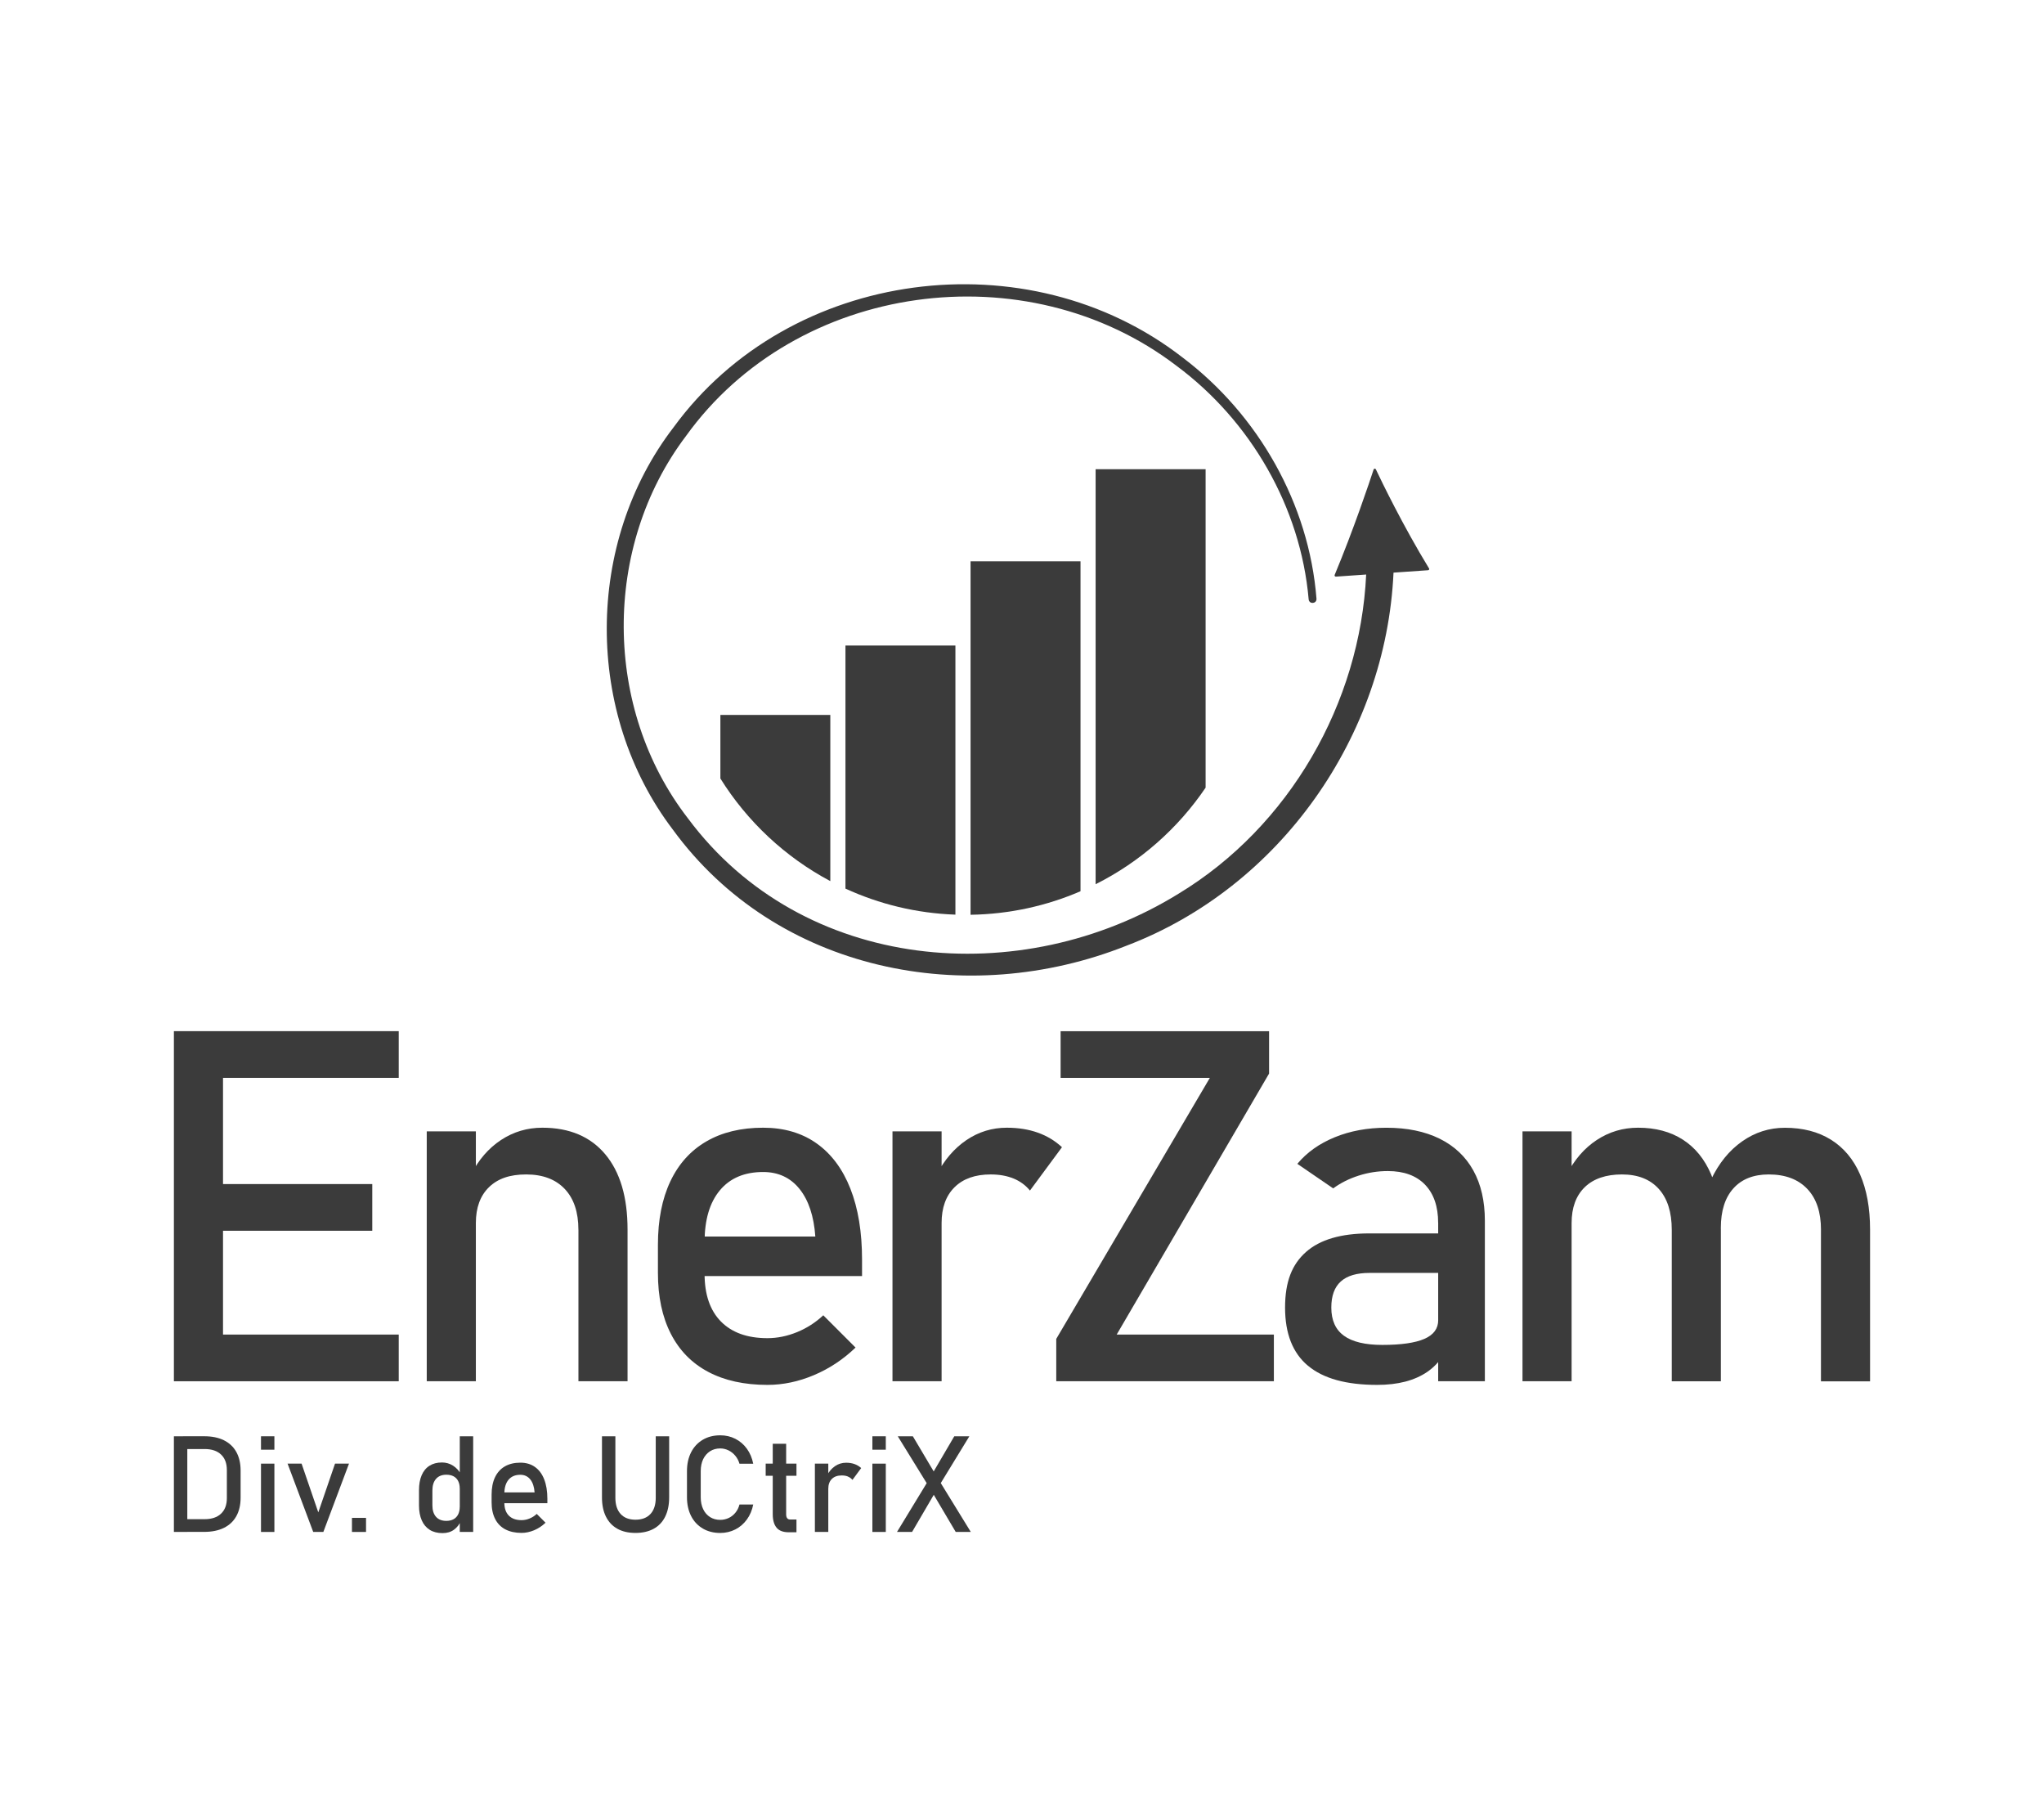
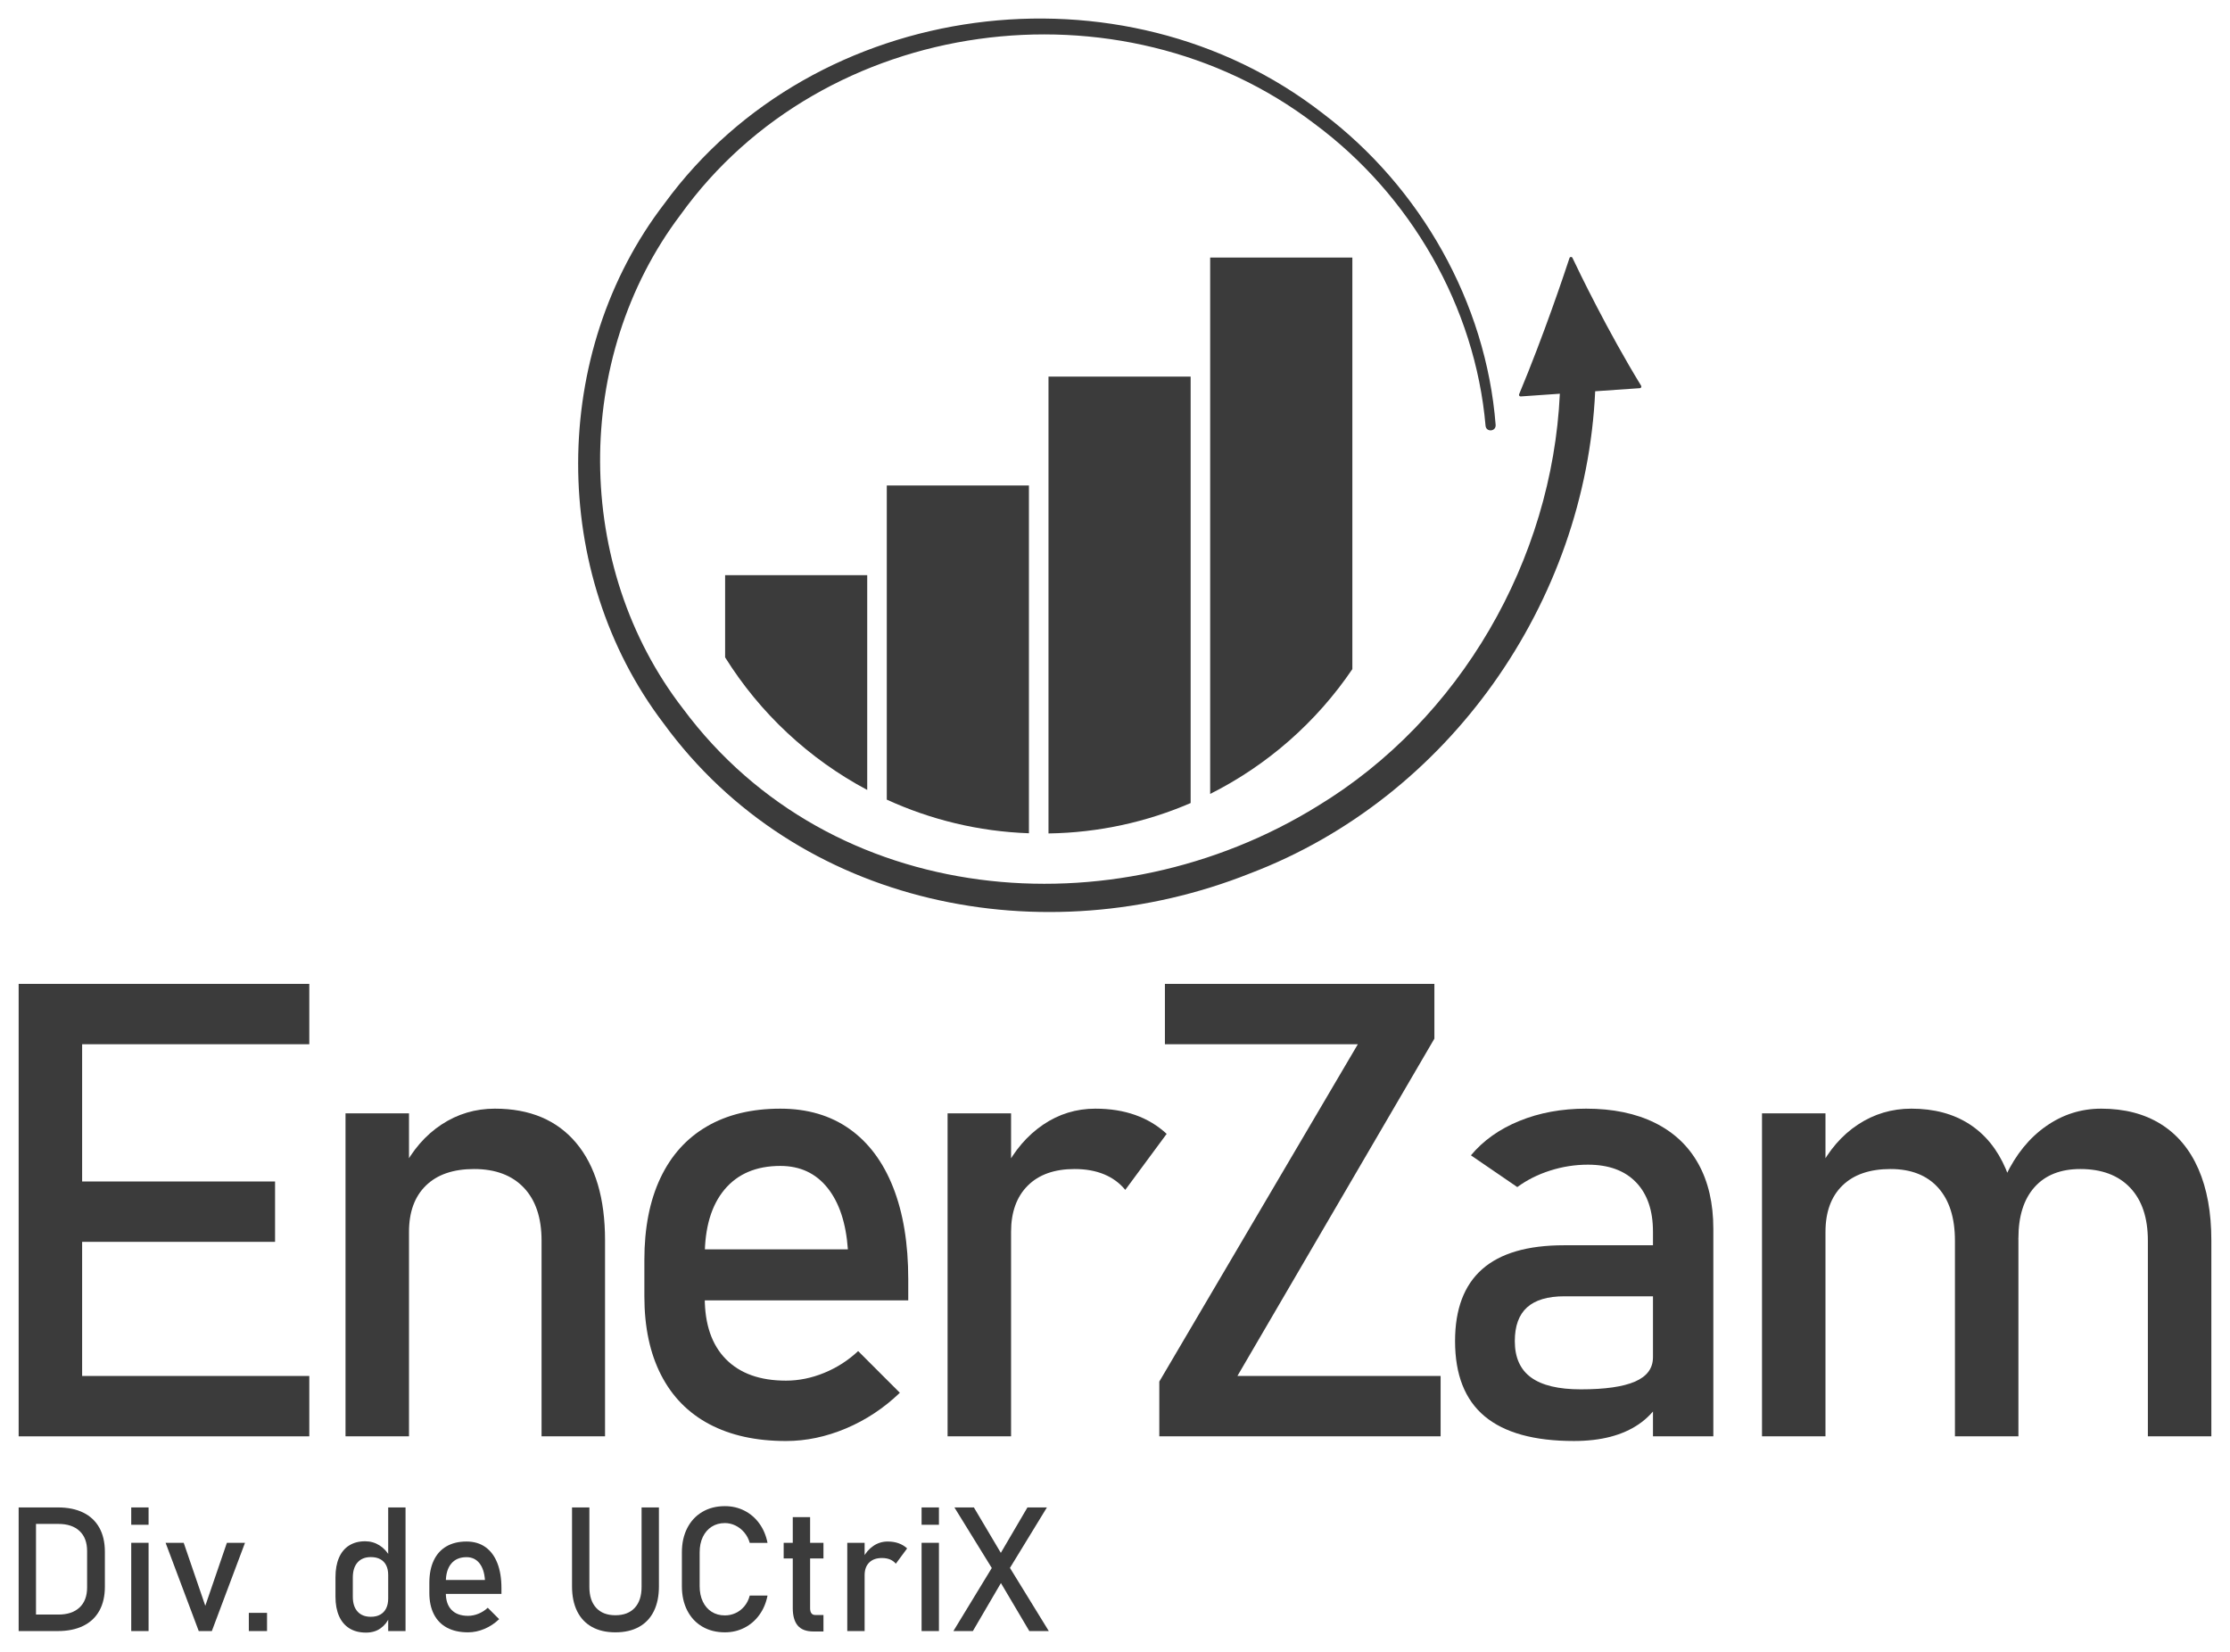
- <svg xmlns="http://www.w3.org/2000/svg" id="logo_fr" viewBox="0 0 648 576">
+ <svg xmlns="http://www.w3.org/2000/svg" id="logo_fr" viewBox="0 0 648 479.783">
  <defs>
    <style>
      .cls-1 {
        fill: #3b3b3b;
-         stroke-width: 0px;
      }
    </style>
  </defs>
  <g>
-     <path class="cls-1" d="M453.03,180.14c-8.26-13.52-15.12-27.72-16.84-31.37-.15-.32-.61-.3-.72.04-1.26,3.85-6.32,18.96-12.35,33.41-.11.27.1.56.39.54l9.6-.67c-1.9,40.75-24.37,79.89-59.44,101.14-50.05,30.94-119.26,25.03-155.6-23.89-26.89-34.75-27.13-86.04-.63-121.1,35.1-48.9,107.92-58.68,155.52-22.32,23.5,17.42,39.38,44.81,41.92,74.06.18,1.61,2.56,1.42,2.48-.21-2.34-30.04-18.44-58.33-42.43-76.45-49.06-38.13-124.53-28.32-161.35,22.06-28.21,36.65-28.28,90.7-.3,127.52,32.93,45.15,93.26,56.96,143.85,36.83,48.77-18.54,82.3-66.49,84.65-118.24l10.96-.76c.29-.02.46-.34.31-.59Z" />
-     <path class="cls-1" d="M263.23,226.59v52.67c-14.28-7.59-26.32-18.85-34.85-32.52v-20.15h34.85Z" />
-     <path class="cls-1" d="M302.89,204.6v85.29c-12.41-.43-24.18-3.35-34.86-8.25v-77.04h34.86Z" />
-     <path class="cls-1" d="M342.55,177.89v104.58c-10.71,4.63-22.49,7.27-34.86,7.46v-112.04h34.86Z" />
-     <path class="cls-1" d="M382.21,148.7v100.94c-8.78,12.96-20.78,23.54-34.87,30.61v-131.54h34.87Z" />
+     <path class="cls-1" d="M476.886,112.09c-9.79-16.022-17.913-32.849-19.959-37.166-.18-.38-.727-.35-.858.05-1.498,4.56-7.485,22.463-14.637,39.581-.133.319.115.665.46.641l11.374-.789c-2.247,48.286-28.88,94.658-70.426,119.836-59.299,36.657-141.306,29.654-184.367-28.309-31.858-41.179-32.146-101.943-.747-143.492C239.32,4.497,325.6-7.085,382.003,35.992c27.842,20.642,46.666,53.095,49.675,87.751.211,1.904,3.036,1.681,2.933-.253-2.773-35.598-21.851-69.12-50.279-90.579C326.195-12.266,236.777-.646,193.144,59.053c-33.428,43.422-33.505,107.475-.35,151.102,39.017,53.496,110.505,67.489,170.44,43.642,57.791-21.97,97.511-78.781,100.299-140.102l12.99-.901c.348-.024.544-.407.362-.704Z" />
+     <path class="cls-1" d="M251.999,167.13v62.41c-16.924-8.989-31.186-22.338-41.294-38.529v-23.881h41.294Z" />
+     <path class="cls-1" d="M298.99,141.075v101.055c-14.699-.514-28.652-3.974-41.307-9.774v-91.282h41.307Z" />
+     <path class="cls-1" d="M345.981,109.426v123.921c-12.693,5.491-26.646,8.616-41.307,8.835V109.426h41.307Z" />
+     <path class="cls-1" d="M392.973,74.832v119.6c-10.404,15.355-24.627,27.894-41.32,36.266V74.832h41.32Z" />
  </g>
  <g>
    <g>
-       <path class="cls-1" d="M55.13,326.82h15.57v110.96h-15.57v-110.96ZM62.69,326.82h63.72v14.8h-63.72v-14.8ZM62.69,375.28h55.33v14.8h-55.33v-14.8ZM62.69,422.98h63.72v14.8h-63.72v-14.8Z" />
-       <path class="cls-1" d="M135.29,358.57h15.57v79.21h-15.57v-79.21ZM183.37,389.78c0-5.6-1.45-9.92-4.35-12.97s-6.97-4.58-12.21-4.58-9.02,1.35-11.79,4.04c-2.77,2.7-4.16,6.49-4.16,11.37l-1.6-15.26c2.44-4.78,5.63-8.47,9.58-11.07,3.94-2.59,8.3-3.89,13.09-3.89,8.6,0,15.25,2.81,19.96,8.43,4.7,5.62,7.06,13.57,7.06,23.85v48.08h-15.57v-48Z" />
-       <path class="cls-1" d="M224.53,434.81c-5.19-2.75-9.15-6.78-11.87-12.1-2.72-5.32-4.08-11.74-4.08-19.27v-8.93c0-7.83,1.31-14.52,3.93-20.07,2.62-5.54,6.42-9.77,11.41-12.67,4.99-2.9,10.99-4.35,18.01-4.35,6.61,0,12.26,1.65,16.94,4.96,4.68,3.31,8.25,8.09,10.72,14.35,2.47,6.26,3.7,13.76,3.7,22.51v5.19h-53.42v-12.52h38.61c-.46-6.46-2.13-11.49-5-15.07-2.88-3.59-6.73-5.38-11.56-5.38-5.9,0-10.47,1.93-13.7,5.8-3.23,3.87-4.85,9.34-4.85,16.41v10.07c0,6.56,1.73,11.6,5.19,15.11,3.46,3.51,8.37,5.27,14.73,5.27,3.15,0,6.28-.64,9.39-1.91,3.1-1.27,5.88-3.05,8.32-5.34l10.23,10.23c-3.92,3.77-8.32,6.68-13.2,8.74-4.88,2.06-9.79,3.09-14.73,3.09-7.33,0-13.58-1.37-18.77-4.12Z" />
-       <path class="cls-1" d="M282.94,358.57h15.57v79.21h-15.57v-79.21ZM321.33,373.53c-2.09-.86-4.5-1.3-7.25-1.3-4.94,0-8.76,1.36-11.49,4.08s-4.08,6.5-4.08,11.33l-1.6-15.26c2.44-4.73,5.6-8.41,9.46-11.03,3.87-2.62,8.14-3.93,12.82-3.93,3.61,0,6.88.52,9.81,1.56,2.92,1.04,5.48,2.58,7.67,4.62l-10.15,13.74c-1.37-1.68-3.1-2.95-5.19-3.82Z" />
+       <path class="cls-1" d="M5.42,285.895h18.446v131.476H5.42v-131.476ZM14.372,285.895h75.504v17.542H14.372v-17.542ZM14.372,343.314h65.557v17.542H14.372v-17.542ZM14.372,399.828h75.504v17.542H14.372v-17.542Z" />
+       <path class="cls-1" d="M100.401,323.511h18.446v93.859h-18.446v-93.859ZM157.368,360.494c0-6.63-1.718-11.755-5.154-15.372s-8.26-5.425-14.468-5.425c-6.029,0-10.686,1.598-13.97,4.792-3.287,3.196-4.928,7.686-4.928,13.473l-1.899-18.085c2.893-5.665,6.676-10.037,11.348-13.111,4.671-3.074,9.84-4.612,15.508-4.612,10.186,0,18.069,3.332,23.646,9.992,5.575,6.662,8.364,16.081,8.364,28.257v56.967h-18.446v-56.876Z" />
+       <path class="cls-1" d="M206.142,413.844c-6.149-3.255-10.837-8.032-14.061-14.332-3.226-6.298-4.838-13.909-4.838-22.832v-10.579c0-9.282,1.551-17.21,4.657-23.781,3.104-6.569,7.609-11.574,13.518-15.01,5.907-3.436,13.021-5.154,21.34-5.154,7.835,0,14.527,1.96,20.074,5.878,5.545,3.92,9.78,9.585,12.704,17,2.923,7.415,4.386,16.308,4.386,26.675v6.149h-63.296v-14.829h45.754c-.542-7.655-2.518-13.609-5.923-17.859-3.407-4.25-7.973-6.375-13.699-6.375-6.994,0-12.404,2.292-16.231,6.872-3.829,4.582-5.742,11.063-5.742,19.441v11.936c0,7.776,2.048,13.744,6.149,17.904,4.099,4.16,9.915,6.239,17.452,6.239,3.737,0,7.444-.753,11.122-2.261,3.676-1.506,6.963-3.617,9.856-6.33l12.117,12.117c-4.643,4.462-9.856,7.912-15.643,10.354-5.787,2.441-11.606,3.662-17.452,3.662-8.681,0-16.095-1.628-22.244-4.883Z" />
+       <path class="cls-1" d="M275.352,323.511h18.446v93.859h-18.446v-93.859ZM320.835,341.234c-2.473-1.024-5.335-1.537-8.59-1.537-5.848,0-10.385,1.614-13.609,4.838-3.226,3.226-4.838,7.702-4.838,13.428l-1.899-18.085c2.893-5.606,6.63-9.96,11.213-13.066,4.58-3.104,9.644-4.657,15.191-4.657,4.279,0,8.152.619,11.619,1.854,3.466,1.236,6.495,3.061,9.088,5.471l-12.026,16.276c-1.628-1.989-3.678-3.495-6.149-4.521Z" />
    </g>
    <g>
-       <path class="cls-1" d="M402.33,340.26l-48.31,82.72h49.83v14.8h-68.99v-13.43l48.69-82.72h-47.31v-14.8h66.09v13.43Z" />
-       <path class="cls-1" d="M414.65,432.86c-4.83-4.04-7.25-10.19-7.25-18.43s2.21-13.71,6.64-17.63c4.43-3.92,11.12-5.88,20.07-5.88h22.51l1.07,12.52h-23.5c-4.07,0-7.11.9-9.12,2.71-2.01,1.81-3.01,4.57-3.01,8.28,0,4.02,1.34,7,4.01,8.93,2.67,1.93,6.73,2.9,12.17,2.9,5.95,0,10.39-.64,13.32-1.91,2.92-1.27,4.39-3.25,4.39-5.95l1.6,11.14c-1.37,2.14-3.07,3.89-5.07,5.27-2.01,1.37-4.34,2.4-6.98,3.09-2.65.69-5.62,1.03-8.93,1.03-9.77,0-17.07-2.02-21.9-6.07ZM455.93,387.57c0-5.19-1.39-9.22-4.16-12.1-2.77-2.87-6.7-4.31-11.79-4.31-3.16,0-6.25.48-9.27,1.45-3.03.97-5.71,2.32-8.05,4.04l-11.37-7.78c3-3.61,6.96-6.42,11.87-8.43,4.91-2.01,10.37-3.01,16.37-3.01,6.56,0,12.18,1.16,16.87,3.47,4.68,2.32,8.24,5.67,10.68,10.07,2.44,4.4,3.66,9.71,3.66,15.91v50.9h-14.8v-50.21Z" />
-       <path class="cls-1" d="M482.67,358.57h15.57v79.21h-15.57v-79.21ZM529.99,389.78c0-5.6-1.37-9.92-4.12-12.97-2.75-3.05-6.64-4.58-11.68-4.58s-9.02,1.35-11.79,4.04c-2.77,2.7-4.16,6.49-4.16,11.37l-1.6-15.26c2.44-4.78,5.63-8.47,9.58-11.07,3.94-2.59,8.3-3.89,13.09-3.89,5.54,0,10.28,1.26,14.19,3.78,3.92,2.52,6.91,6.19,8.97,11.03,2.06,4.83,3.09,10.66,3.09,17.48v48.08h-15.57v-48ZM577.3,389.78c0-5.6-1.45-9.92-4.35-12.97-2.9-3.05-6.97-4.58-12.21-4.58-4.83,0-8.57,1.48-11.22,4.43-2.65,2.95-3.97,7.12-3.97,12.52l-3.13-15.26c2.49-5.24,5.79-9.3,9.88-12.17,4.09-2.87,8.61-4.31,13.55-4.31,5.7,0,10.57,1.26,14.61,3.78,4.04,2.52,7.12,6.19,9.23,11.03,2.11,4.83,3.17,10.66,3.17,17.48v48.08h-15.57v-48Z" />
+       <path class="cls-1" d="M416.81,301.809l-57.238,98.019h59.046v17.542h-81.743v-15.915l57.69-98.019h-56.062v-17.542h78.307v15.915Z" />
+       <path class="cls-1" d="M431.405,411.538c-5.728-4.792-8.59-12.072-8.59-21.837,0-9.282,2.622-16.245,7.867-20.888,5.245-4.641,13.17-6.963,23.781-6.963h26.675l1.266,14.829h-27.85c-4.824,0-8.425,1.071-10.806,3.21-2.382,2.141-3.572,5.412-3.572,9.811,0,4.763,1.582,8.289,4.747,10.579,3.165,2.292,7.971,3.436,14.422,3.436,7.053,0,12.311-.753,15.779-2.261,3.466-1.506,5.199-3.857,5.199-7.053l1.899,13.202c-1.628,2.532-3.633,4.612-6.013,6.239-2.382,1.628-5.14,2.848-8.274,3.662-3.135.814-6.662,1.221-10.579,1.221-11.574,0-20.225-2.396-25.951-7.189ZM480.324,357.872c0-6.149-1.643-10.925-4.928-14.332-3.287-3.405-7.943-5.109-13.97-5.109-3.739,0-7.401.574-10.986,1.718-3.587,1.146-6.768,2.744-9.54,4.792l-13.473-9.223c3.556-4.279,8.242-7.609,14.061-9.992,5.817-2.381,12.282-3.572,19.396-3.572,7.776,0,14.436,1.372,19.984,4.114,5.545,2.744,9.766,6.723,12.659,11.936,2.893,5.215,4.34,11.499,4.34,18.853v60.312h-17.542v-59.499Z" />
+       <path class="cls-1" d="M512.008,323.511h18.446v93.859h-18.446v-93.859ZM568.071,360.494c0-6.63-1.628-11.755-4.883-15.372-3.255-3.617-7.867-5.425-13.835-5.425-6.029,0-10.686,1.598-13.97,4.792-3.287,3.196-4.928,7.686-4.928,13.473l-1.899-18.085c2.893-5.665,6.676-10.037,11.348-13.111,4.671-3.074,9.84-4.612,15.508-4.612,6.569,0,12.176,1.492,16.819,4.476,4.641,2.984,8.183,7.34,10.625,13.066,2.441,5.728,3.662,12.63,3.662,20.707v56.967h-18.446v-56.876ZM624.133,360.494c0-6.63-1.718-11.755-5.154-15.372-3.436-3.617-8.26-5.425-14.468-5.425-5.728,0-10.159,1.749-13.292,5.245-3.135,3.497-4.702,8.441-4.702,14.829l-3.707-18.085c2.953-6.208,6.856-11.016,11.71-14.422,4.851-3.405,10.202-5.109,16.05-5.109,6.75,0,12.524,1.492,17.316,4.476,4.792,2.984,8.439,7.34,10.941,13.066,2.501,5.728,3.753,12.63,3.753,20.707v56.967h-18.446v-56.876Z" />
    </g>
  </g>
  <g>
-     <path class="cls-1" d="M55.13,455.22h4.25v30.32h-4.25v-30.32ZM58.01,481.49h6.86c2.24,0,3.97-.58,5.2-1.74,1.23-1.16,1.85-2.8,1.85-4.91v-8.93c0-2.11-.62-3.75-1.85-4.91-1.23-1.16-2.96-1.74-5.2-1.74h-6.86v-4.05h6.74c2.43,0,4.51.42,6.23,1.27,1.72.85,3.04,2.09,3.94,3.71.9,1.63,1.36,3.59,1.36,5.88v8.59c0,2.29-.45,4.25-1.36,5.88-.9,1.63-2.22,2.86-3.95,3.71-1.73.85-3.81,1.27-6.25,1.27h-6.71v-4.05Z" />
-     <path class="cls-1" d="M82.74,455.22h4.25v4.25h-4.25v-4.25ZM82.74,463.89h4.25v21.65h-4.25v-21.65Z" />
-     <path class="cls-1" d="M106.2,463.89h4.44l-8.13,21.65h-3.21l-8.13-21.65h4.44l5.3,15.45,5.3-15.45Z" />
-     <path class="cls-1" d="M111.58,481.08h4.46v4.46h-4.46v-4.46Z" />
-     <path class="cls-1" d="M136.26,484.88c-1.12-.69-1.97-1.69-2.55-3.01-.58-1.32-.88-2.91-.88-4.75v-4.78c0-1.86.28-3.45.85-4.78.57-1.32,1.4-2.33,2.49-3.01,1.09-.69,2.4-1.03,3.93-1.03,1.28,0,2.45.33,3.51,1s1.92,1.61,2.58,2.82l-.44,4.42c0-.92-.17-1.7-.5-2.36-.33-.65-.82-1.15-1.45-1.49-.63-.34-1.4-.51-2.3-.51-1.4,0-2.49.44-3.26,1.31s-1.16,2.11-1.16,3.69v4.71c0,1.57.39,2.78,1.16,3.64s1.86,1.28,3.26,1.28c.9,0,1.67-.18,2.3-.53.63-.35,1.12-.87,1.45-1.53s.5-1.47.5-2.4l.29,4.57c-.43,1.07-1.14,1.97-2.12,2.69s-2.19,1.08-3.62,1.08c-1.58,0-2.94-.34-4.06-1.03ZM145.76,455.22h4.25v30.32h-4.25v-30.32Z" />
-     <path class="cls-1" d="M160.21,484.73c-1.42-.75-2.5-1.85-3.24-3.31-.74-1.45-1.12-3.21-1.12-5.27v-2.44c0-2.14.36-3.97,1.07-5.48.72-1.51,1.75-2.67,3.12-3.46,1.36-.79,3-1.19,4.92-1.19,1.81,0,3.35.45,4.63,1.36,1.28.9,2.26,2.21,2.93,3.92.67,1.71,1.01,3.76,1.01,6.15v1.42h-14.6v-3.42h10.55c-.13-1.77-.58-3.14-1.37-4.12-.79-.98-1.84-1.47-3.16-1.47-1.61,0-2.86.53-3.74,1.58-.88,1.06-1.32,2.55-1.32,4.48v2.75c0,1.79.47,3.17,1.42,4.13.95.96,2.29,1.44,4.02,1.44.86,0,1.72-.17,2.56-.52.85-.35,1.61-.83,2.27-1.46l2.79,2.79c-1.07,1.03-2.27,1.82-3.61,2.39-1.33.56-2.68.84-4.02.84-2,0-3.71-.38-5.13-1.13Z" />
-     <path class="cls-1" d="M195.73,484.53c-1.59-.88-2.8-2.17-3.64-3.86s-1.25-3.72-1.25-6.1v-19.35h4.25v19.5c0,2.21.56,3.92,1.67,5.13,1.11,1.21,2.68,1.81,4.71,1.81s3.62-.6,4.74-1.81c1.12-1.21,1.68-2.92,1.68-5.13v-19.5h4.25v19.35c0,2.38-.42,4.41-1.25,6.1-.83,1.69-2.05,2.98-3.65,3.86-1.6.88-3.52,1.32-5.78,1.32s-4.15-.44-5.74-1.32Z" />
-     <path class="cls-1" d="M222.8,484.45c-1.59-.93-2.83-2.25-3.7-3.96s-1.31-3.69-1.31-5.94v-8.32c0-2.25.44-4.23,1.31-5.94s2.11-3.03,3.7-3.97c1.59-.94,3.44-1.41,5.54-1.41,1.74,0,3.34.37,4.8,1.12,1.46.74,2.68,1.8,3.66,3.16.98,1.36,1.64,2.94,1.99,4.73h-4.36c-.26-.95-.71-1.79-1.32-2.53-.62-.74-1.35-1.32-2.18-1.72-.83-.4-1.7-.6-2.59-.6-1.24,0-2.32.3-3.25.9-.93.6-1.65,1.44-2.17,2.51-.51,1.08-.77,2.33-.77,3.76v8.32c0,1.42.26,2.67.77,3.75.51,1.08,1.24,1.92,2.17,2.51.93.59,2.02.89,3.25.89.9,0,1.77-.19,2.6-.56.83-.38,1.55-.93,2.17-1.67.62-.74,1.06-1.61,1.32-2.63h4.36c-.35,1.79-1.02,3.37-2,4.73-.99,1.36-2.21,2.42-3.67,3.16-1.46.74-3.05,1.12-4.78,1.12-2.1,0-3.94-.47-5.54-1.4Z" />
-     <path class="cls-1" d="M242.74,463.89h9.76v3.84h-9.76v-3.84ZM246.2,484.19c-.81-.97-1.22-2.39-1.22-4.29v-22.31h4.25v22.35c0,.53.1.94.31,1.22.21.29.51.43.92.43h2.04v4.05h-2.46c-1.75,0-3.03-.48-3.85-1.45Z" />
-     <path class="cls-1" d="M258.34,463.89h4.25v21.65h-4.25v-21.65ZM268.83,467.98c-.57-.24-1.23-.35-1.98-.35-1.35,0-2.39.37-3.14,1.12s-1.12,1.78-1.12,3.1l-.44-4.17c.67-1.29,1.53-2.3,2.59-3.01,1.06-.72,2.22-1.07,3.5-1.07.99,0,1.88.14,2.68.43.8.29,1.5.71,2.1,1.26l-2.77,3.75c-.38-.46-.85-.81-1.42-1.04Z" />
-     <path class="cls-1" d="M276.57,455.22h4.25v4.25h-4.25v-4.25ZM276.57,463.89h4.25v21.65h-4.25v-21.65Z" />
-     <path class="cls-1" d="M294.92,468.21l7.61-12.99h4.78l-10.03,16.41-8.13,13.91h-4.78l10.55-17.33ZM295.11,472.21l-.65-1.04-9.84-15.95h4.78l7.32,12.34.69,1.13,10.36,16.85h-4.78l-7.88-13.32Z" />
+     <path class="cls-1" d="M5.42,438.028h5.04v35.926h-5.04v-35.926ZM8.83,469.16h8.129c2.652,0,4.707-.688,6.165-2.063,1.458-1.375,2.187-3.315,2.187-5.819v-10.575c0-2.504-.729-4.443-2.187-5.819-1.458-1.375-3.513-2.063-6.165-2.063h-8.129v-4.793h7.981c2.882,0,5.345.503,7.388,1.507,2.042,1.005,3.599,2.471,4.67,4.398,1.071,1.927,1.606,4.25,1.606,6.968v10.18c0,2.718-.536,5.04-1.606,6.968-1.071,1.927-2.631,3.394-4.682,4.398-2.051,1.005-4.518,1.507-7.4,1.507h-7.956v-4.793Z" />
+     <path class="cls-1" d="M38.134,438.028h5.04v5.04h-5.04v-5.04ZM38.134,448.307h5.04v25.647h-5.04v-25.647Z" />
+     <path class="cls-1" d="M65.931,448.307h5.263l-9.636,25.647h-3.805l-9.636-25.647h5.263l6.276,18.309,6.276-18.309Z" />
+     <path class="cls-1" d="M72.306,468.666h5.288v5.288h-5.288v-5.288Z" />
+     <path class="cls-1" d="M101.548,473.175c-1.326-.815-2.335-2.005-3.027-3.57-.692-1.565-1.038-3.442-1.038-5.633v-5.658c0-2.207.337-4.093,1.013-5.658.675-1.565,1.659-2.755,2.953-3.57,1.293-.815,2.845-1.223,4.657-1.223,1.515,0,2.903.395,4.163,1.186,1.26.791,2.277,1.903,3.051,3.336l-.519,5.238c0-1.087-.198-2.017-.593-2.792-.395-.774-.968-1.363-1.717-1.767-.75-.403-1.66-.605-2.73-.605-1.664,0-2.953.519-3.867,1.557s-1.371,2.495-1.371,4.373v5.584c0,1.862.457,3.299,1.371,4.312.914,1.013,2.203,1.52,3.867,1.52,1.071,0,1.98-.21,2.73-.63.749-.42,1.322-1.025,1.717-1.816s.593-1.738.593-2.841l.346,5.411c-.511,1.269-1.347,2.331-2.508,3.187s-2.591,1.285-4.287,1.285c-1.878,0-3.48-.408-4.806-1.223ZM112.803,438.028h5.04v35.926h-5.04v-35.926Z" />
+     <path class="cls-1" d="M129.925,472.99c-1.68-.889-2.961-2.195-3.842-3.916-.881-1.721-1.322-3.801-1.322-6.239v-2.891c0-2.536.424-4.703,1.272-6.498.848-1.795,2.079-3.163,3.694-4.102,1.614-.939,3.558-1.408,5.831-1.408,2.141,0,3.969.536,5.485,1.606,1.515,1.071,2.672,2.619,3.471,4.645.799,2.026,1.198,4.456,1.198,7.289v1.68h-17.296v-4.052h12.502c-.148-2.092-.688-3.719-1.618-4.88-.931-1.161-2.179-1.742-3.743-1.742-1.911,0-3.389.626-4.435,1.878-1.046,1.252-1.569,3.023-1.569,5.312v3.261c0,2.125.56,3.756,1.68,4.892,1.12,1.137,2.709,1.705,4.769,1.705,1.021,0,2.034-.206,3.039-.618,1.004-.411,1.903-.988,2.693-1.73l3.311,3.311c-1.269,1.219-2.693,2.162-4.274,2.829-1.581.667-3.171,1.001-4.769,1.001-2.372,0-4.398-.445-6.078-1.334Z" />
+     <path class="cls-1" d="M172.016,472.755c-1.887-1.046-3.323-2.57-4.312-4.571s-1.482-4.41-1.482-7.227v-22.929h5.04v23.102c0,2.619.658,4.645,1.977,6.078,1.318,1.433,3.179,2.15,5.584,2.15,2.421,0,4.295-.717,5.621-2.15,1.326-1.433,1.989-3.459,1.989-6.078v-23.102h5.04v22.929c0,2.817-.494,5.226-1.482,7.227-.988,2.001-2.43,3.525-4.324,4.571-1.895,1.046-4.176,1.569-6.844,1.569-2.652,0-4.921-.523-6.807-1.569Z" />
+     <path class="cls-1" d="M204.087,472.669c-1.887-1.103-3.348-2.668-4.386-4.695s-1.557-4.373-1.557-7.042v-9.859c0-2.668.519-5.016,1.557-7.042s2.499-3.595,4.386-4.707c1.886-1.112,4.072-1.668,6.56-1.668,2.059,0,3.953.441,5.683,1.322,1.73.881,3.175,2.129,4.336,3.743,1.161,1.615,1.948,3.484,2.36,5.609h-5.164c-.313-1.12-.836-2.121-1.569-3.002-.733-.881-1.594-1.56-2.582-2.038-.988-.477-2.01-.717-3.064-.717-1.466,0-2.751.355-3.854,1.062-1.104.709-1.961,1.701-2.57,2.977-.61,1.277-.914,2.764-.914,4.46v9.859c0,1.68.304,3.163.914,4.447.609,1.285,1.466,2.277,2.57,2.977,1.103.701,2.388,1.05,3.854,1.05,1.071,0,2.096-.222,3.076-.667.98-.445,1.836-1.103,2.57-1.977.733-.873,1.256-1.911,1.569-3.113h5.164c-.412,2.125-1.203,3.995-2.372,5.609-1.17,1.615-2.619,2.862-4.349,3.743-1.73.881-3.616,1.322-5.658,1.322-2.487,0-4.674-.552-6.56-1.655Z" />
+     <path class="cls-1" d="M227.721,448.307h11.563v4.546h-11.563v-4.546ZM231.81,472.36c-.964-1.145-1.445-2.837-1.445-5.078v-26.438h5.04v26.487c0,.626.123,1.108.371,1.445.247.338.609.506,1.087.506h2.421v4.793h-2.916c-2.075,0-3.595-.572-4.559-1.717Z" />
+     <path class="cls-1" d="M246.203,448.307h5.04v25.647h-5.04v-25.647ZM258.631,453.149c-.676-.28-1.458-.42-2.347-.42-1.598,0-2.838.441-3.719,1.322-.881.881-1.322,2.104-1.322,3.669l-.519-4.942c.791-1.532,1.812-2.722,3.064-3.57,1.252-.848,2.635-1.272,4.151-1.272,1.169,0,2.228.169,3.175.506.947.338,1.775.836,2.483,1.495l-3.286,4.447c-.445-.544-1.005-.955-1.68-1.235Z" />
+     <path class="cls-1" d="M267.798,438.028h5.04v5.04h-5.04v-5.04ZM267.798,448.307h5.04v25.647h-5.04v-25.647Z" />
+     <path class="cls-1" d="M289.541,453.421l9.018-15.393h5.658l-11.885,19.445-9.636,16.48h-5.658l12.502-20.533ZM289.763,458.165l-.766-1.235-11.662-18.902h5.658l8.673,14.627.815,1.334,12.28,19.964h-5.658l-9.34-15.789Z" />
  </g>
</svg>
